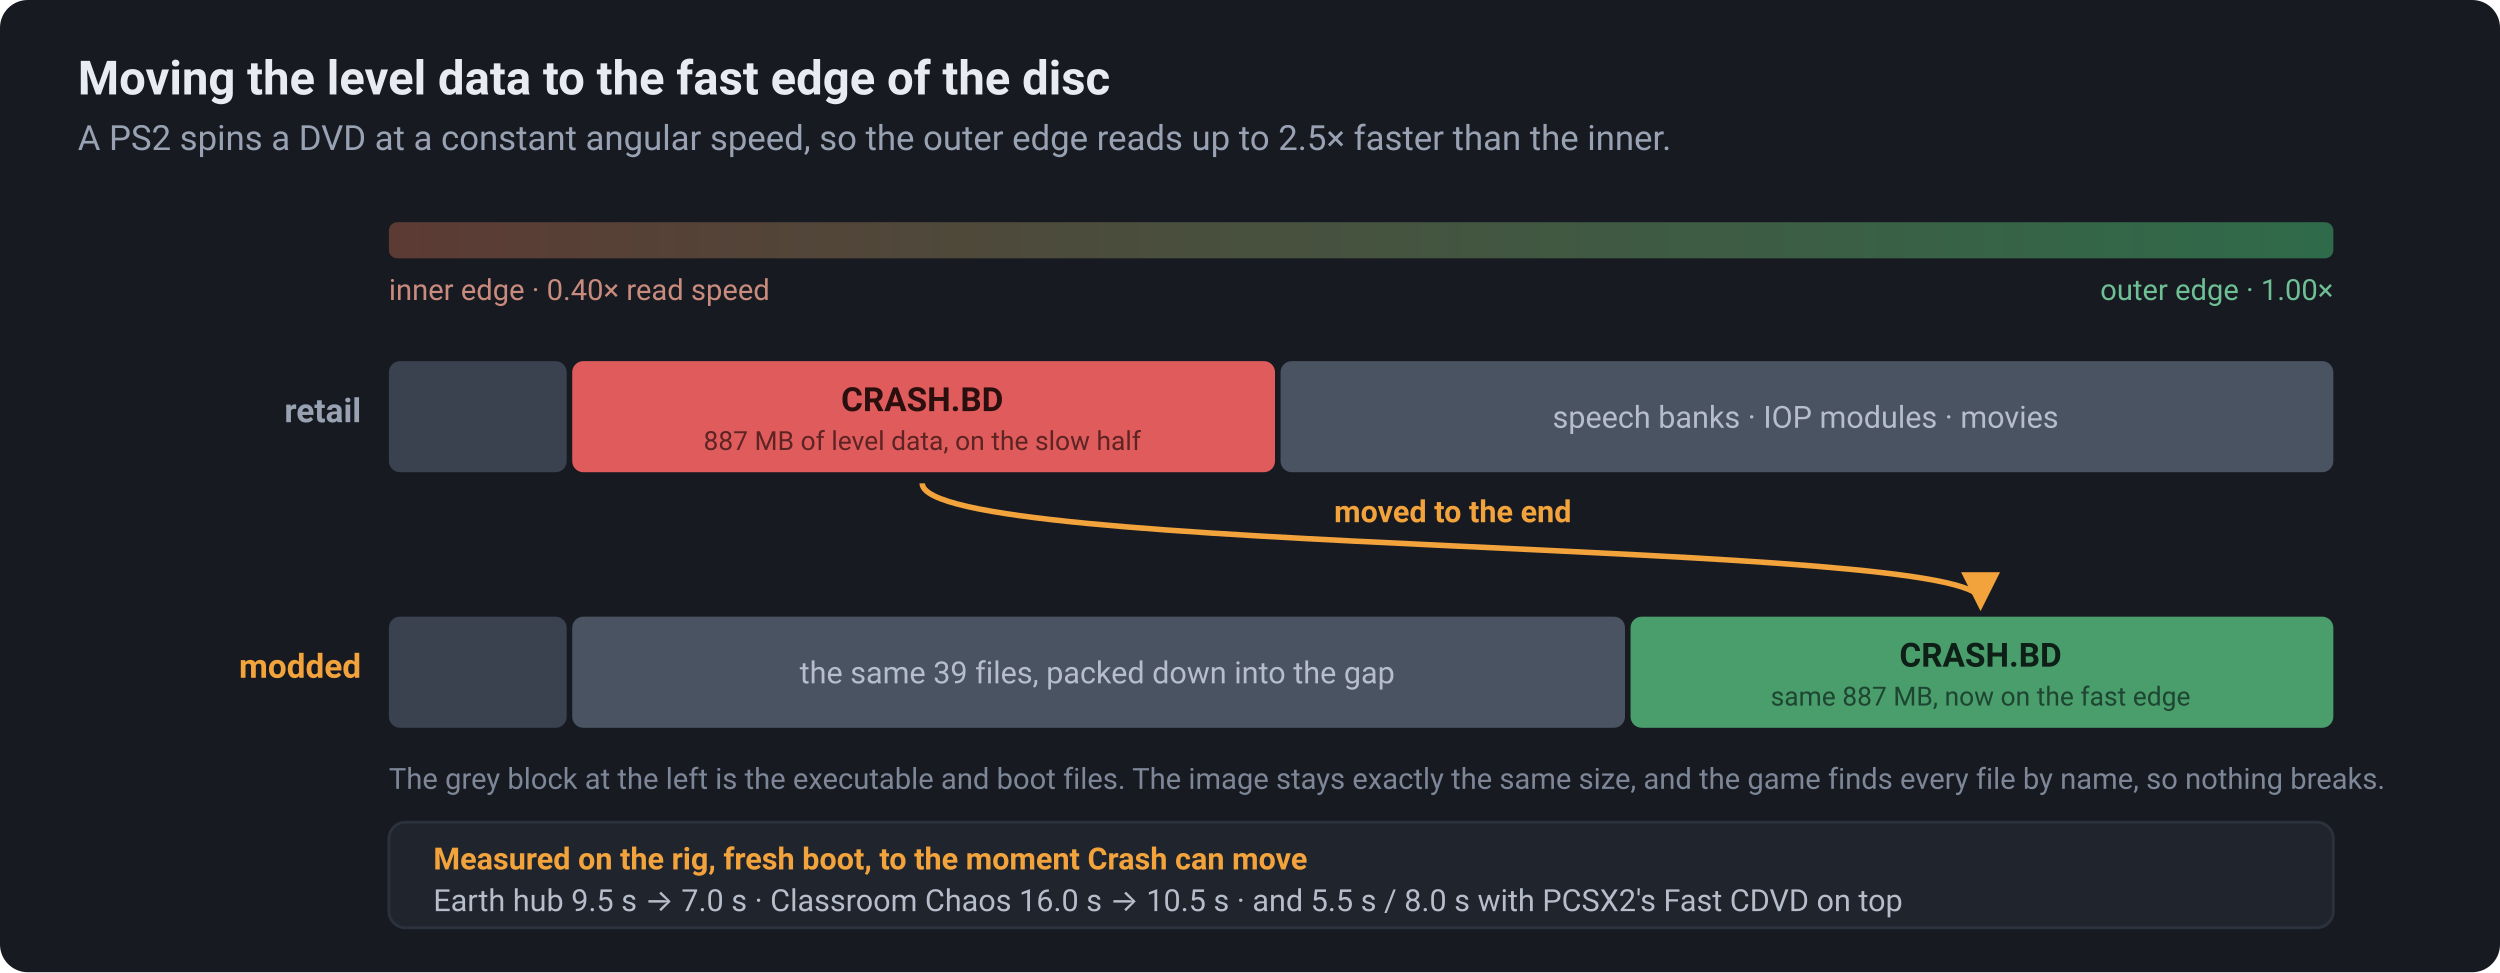
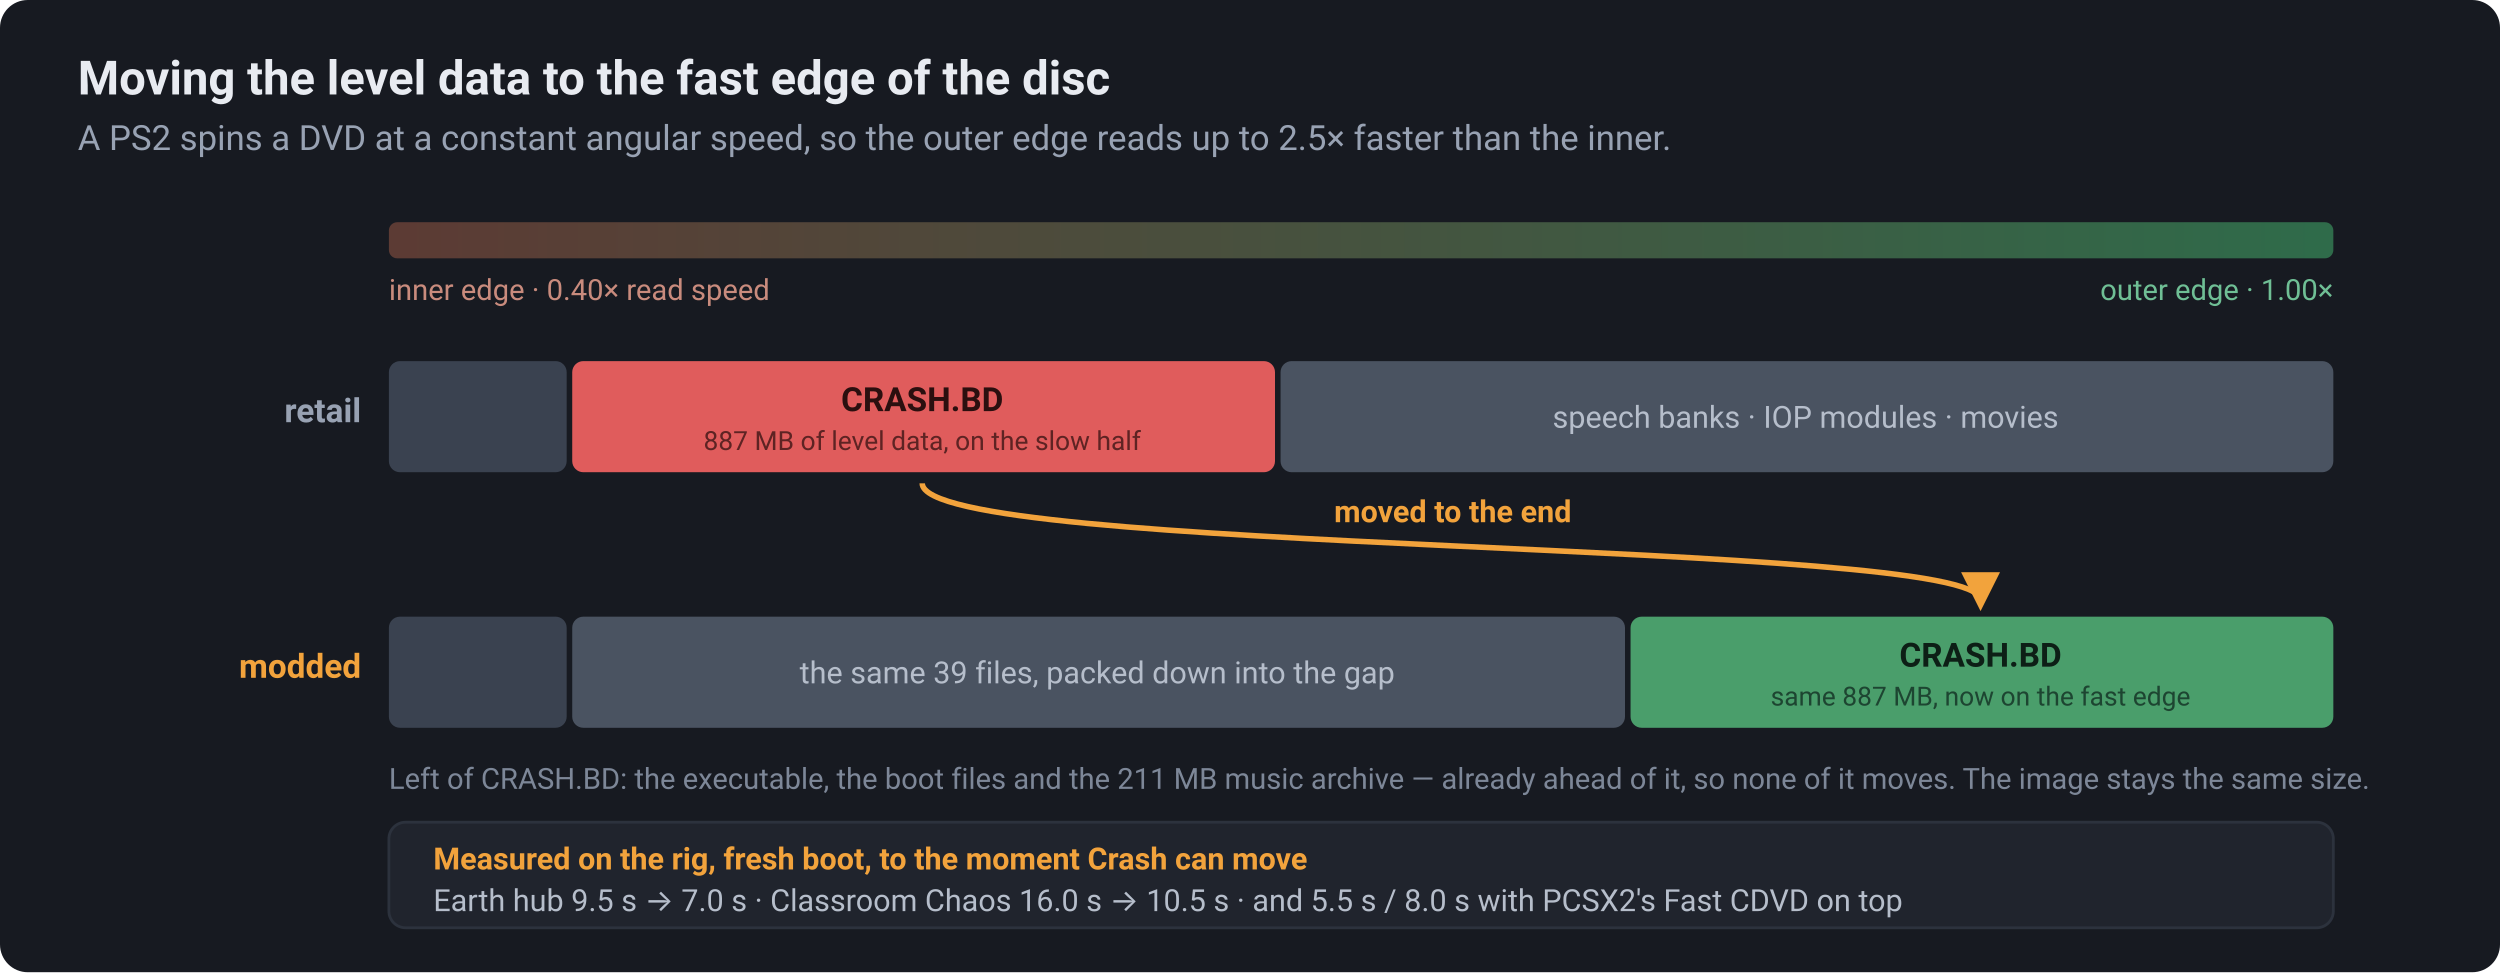
<svg xmlns="http://www.w3.org/2000/svg" viewBox="0 0 900 350" width="900" height="350" font-family="system-ui, -apple-system, 'Segoe UI', Roboto, sans-serif" role="img" aria-label="Disc layout before and after the build. A PlayStation 2 DVD reads its outer edge up to two and a half times faster than its inner edge. CRASH.BD originally started 225 megabytes in, on the slow half; the build moves it to the outer edge and packs the files that followed it into the space it left, without changing the image size.">
  <defs>
    <linearGradient id="spd" x1="0" y1="0" x2="1" y2="0">
      <stop offset="0" stop-color="#5c3b34" />
      <stop offset="1" stop-color="#2f6b4a" />
    </linearGradient>
  </defs>
  <rect width="900" height="350" rx="10" fill="#171a21" />
  <text x="28" y="34" fill="#e8ebf1" font-size="17" font-weight="600">Moving the level data to the fast edge of the disc</text>
  <text x="28" y="54" fill="#98a2b3" font-size="12.5">A PS2 spins a DVD at a constant angular speed, so the outer edge reads up to 2.5× faster than the inner.</text>
  <rect x="140" y="80" width="700" height="13" rx="3" fill="url(#spd)" />
  <text x="140" y="108" fill="#c98b7d" font-size="10.5">inner edge · 0.40× read speed</text>
  <text x="840" y="108" fill="#6fbf95" font-size="10.5" text-anchor="end">outer edge · 1.00×</text>
  <text x="130" y="152" fill="#98a2b3" font-size="12" text-anchor="end" font-weight="600">retail</text>
  <g>
    <rect x="140" y="130" width="64" height="40" rx="4" fill="#3a4250" />
    <rect x="206" y="130" width="253" height="40" rx="4" fill="#e05c5c" />
    <text x="332" y="148" fill="#2b0f0f" font-size="12" font-weight="700" text-anchor="middle">CRASH.BD</text>
    <text x="332" y="162" fill="#5e2323" font-size="9.5" text-anchor="middle">887 MB of level data, on the slow half</text>
    <rect x="461" y="130" width="379" height="40" rx="4" fill="#4a5361" />
    <text x="650" y="154" fill="#b6becb" font-size="11" text-anchor="middle">speech banks · IOP modules · movies</text>
  </g>
  <text x="130" y="244" fill="#f2a33c" font-size="12" text-anchor="end" font-weight="600">modded</text>
  <g>
    <rect x="140" y="222" width="64" height="40" rx="4" fill="#3a4250" />
    <rect x="206" y="222" width="379" height="40" rx="4" fill="#4a5361" />
    <text x="395" y="246" fill="#b6becb" font-size="11" text-anchor="middle">the same 39 files, packed down into the gap</text>
    <rect x="587" y="222" width="253" height="40" rx="4" fill="#4a9e6b" />
    <text x="713" y="240" fill="#0d1f16" font-size="12" font-weight="700" text-anchor="middle">CRASH.BD</text>
    <text x="713" y="254" fill="#1d4531" font-size="9.5" text-anchor="middle">same 887 MB, now on the fast edge</text>
  </g>
  <path d="M332 174 C 332 200, 713 194, 713 216" stroke="#f2a33c" stroke-width="2" fill="none" />
  <polygon points="713,220 706,206 720,206" fill="#f2a33c" />
  <text x="523" y="188" fill="#f2a33c" font-size="11" font-weight="600" text-anchor="middle">moved to the end</text>
-   <text x="140" y="284" fill="#7d8798" font-size="10.5">The grey block at the left is the executable and boot files. The image stays exactly the same size, and the game finds every file by name, so nothing breaks.</text>
+   <text x="140" y="284" fill="#7d8798" font-size="10.5">Left of CRASH.BD: the executable, the boot files and the 211 MB music archive — already ahead of it, so none of it moves. The image stays the same size.</text>
  <rect x="140" y="296" width="700" height="38" rx="6" fill="#20242d" stroke="#2c323d" />
  <text x="156" y="313" fill="#f2a33c" font-size="11" font-weight="700">Measured on the rig, fresh boot, to the moment Crash can move</text>
  <text x="156" y="328" fill="#b6becb" font-size="11">Earth hub 9.5 s → 7.0 s · Classroom Chaos 16.0 s → 10.5 s · and 5.5 s / 8.0 s with PCSX2's Fast CDVD on top</text>
</svg>
